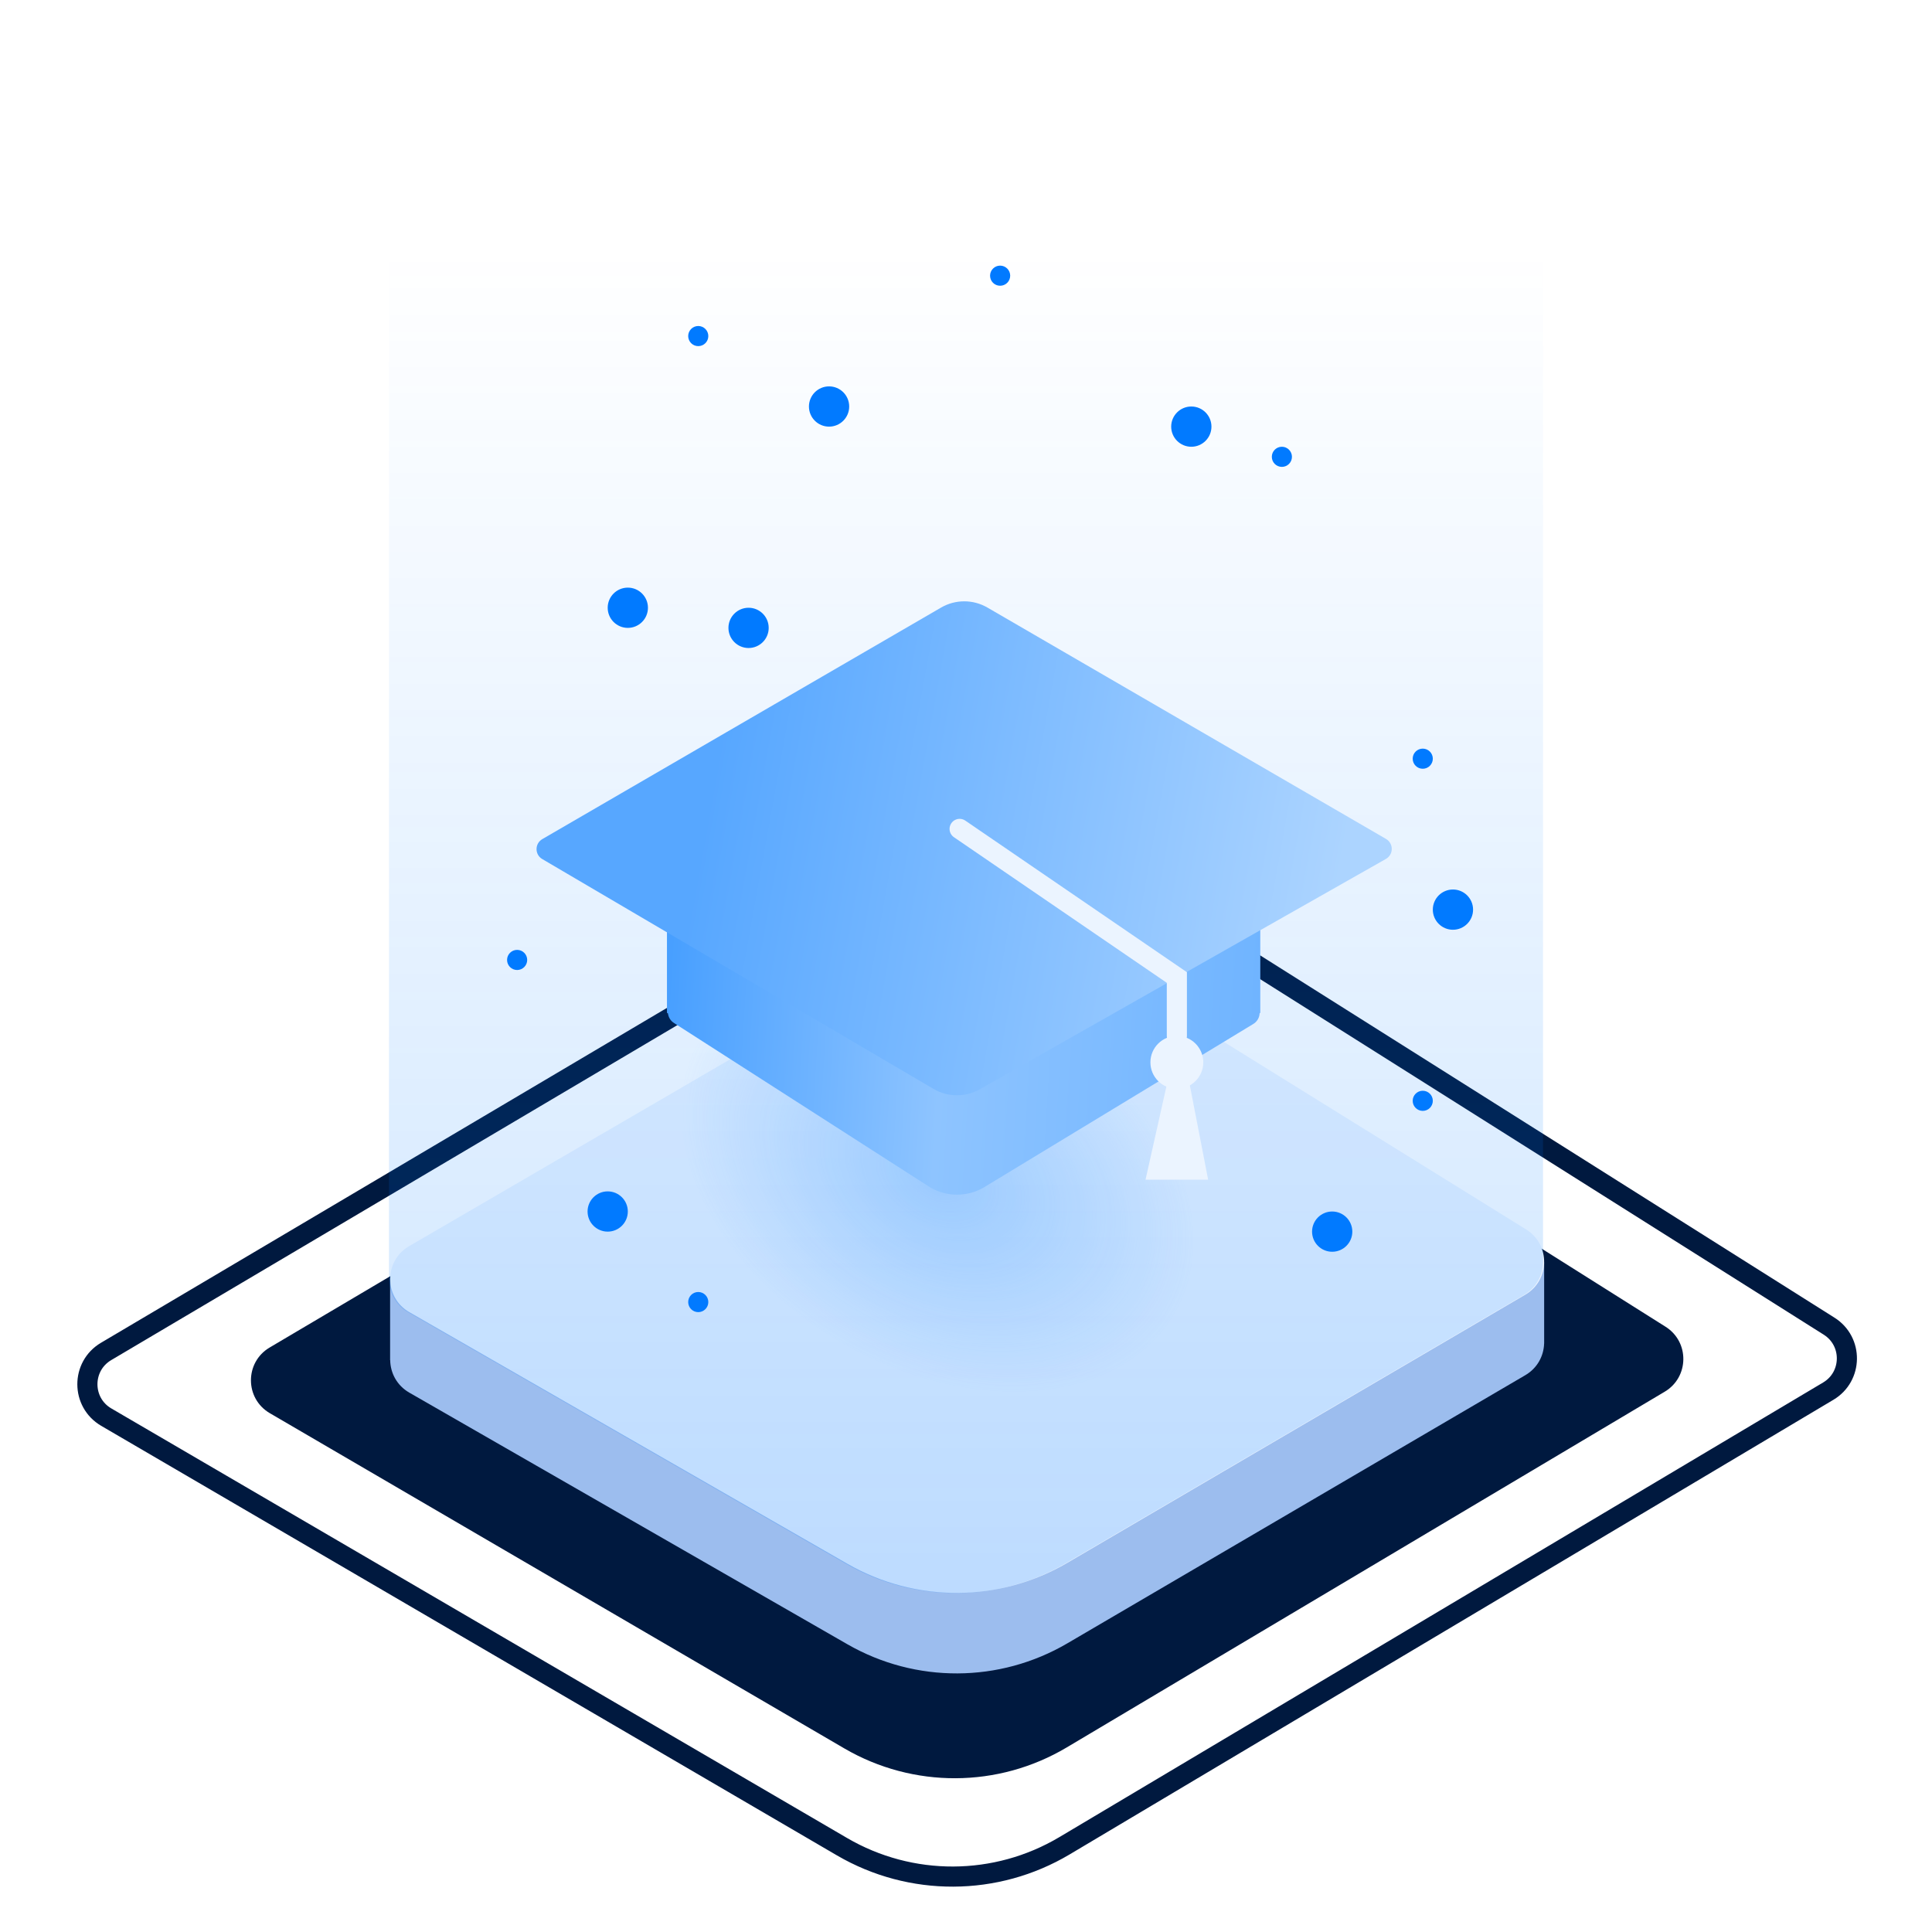
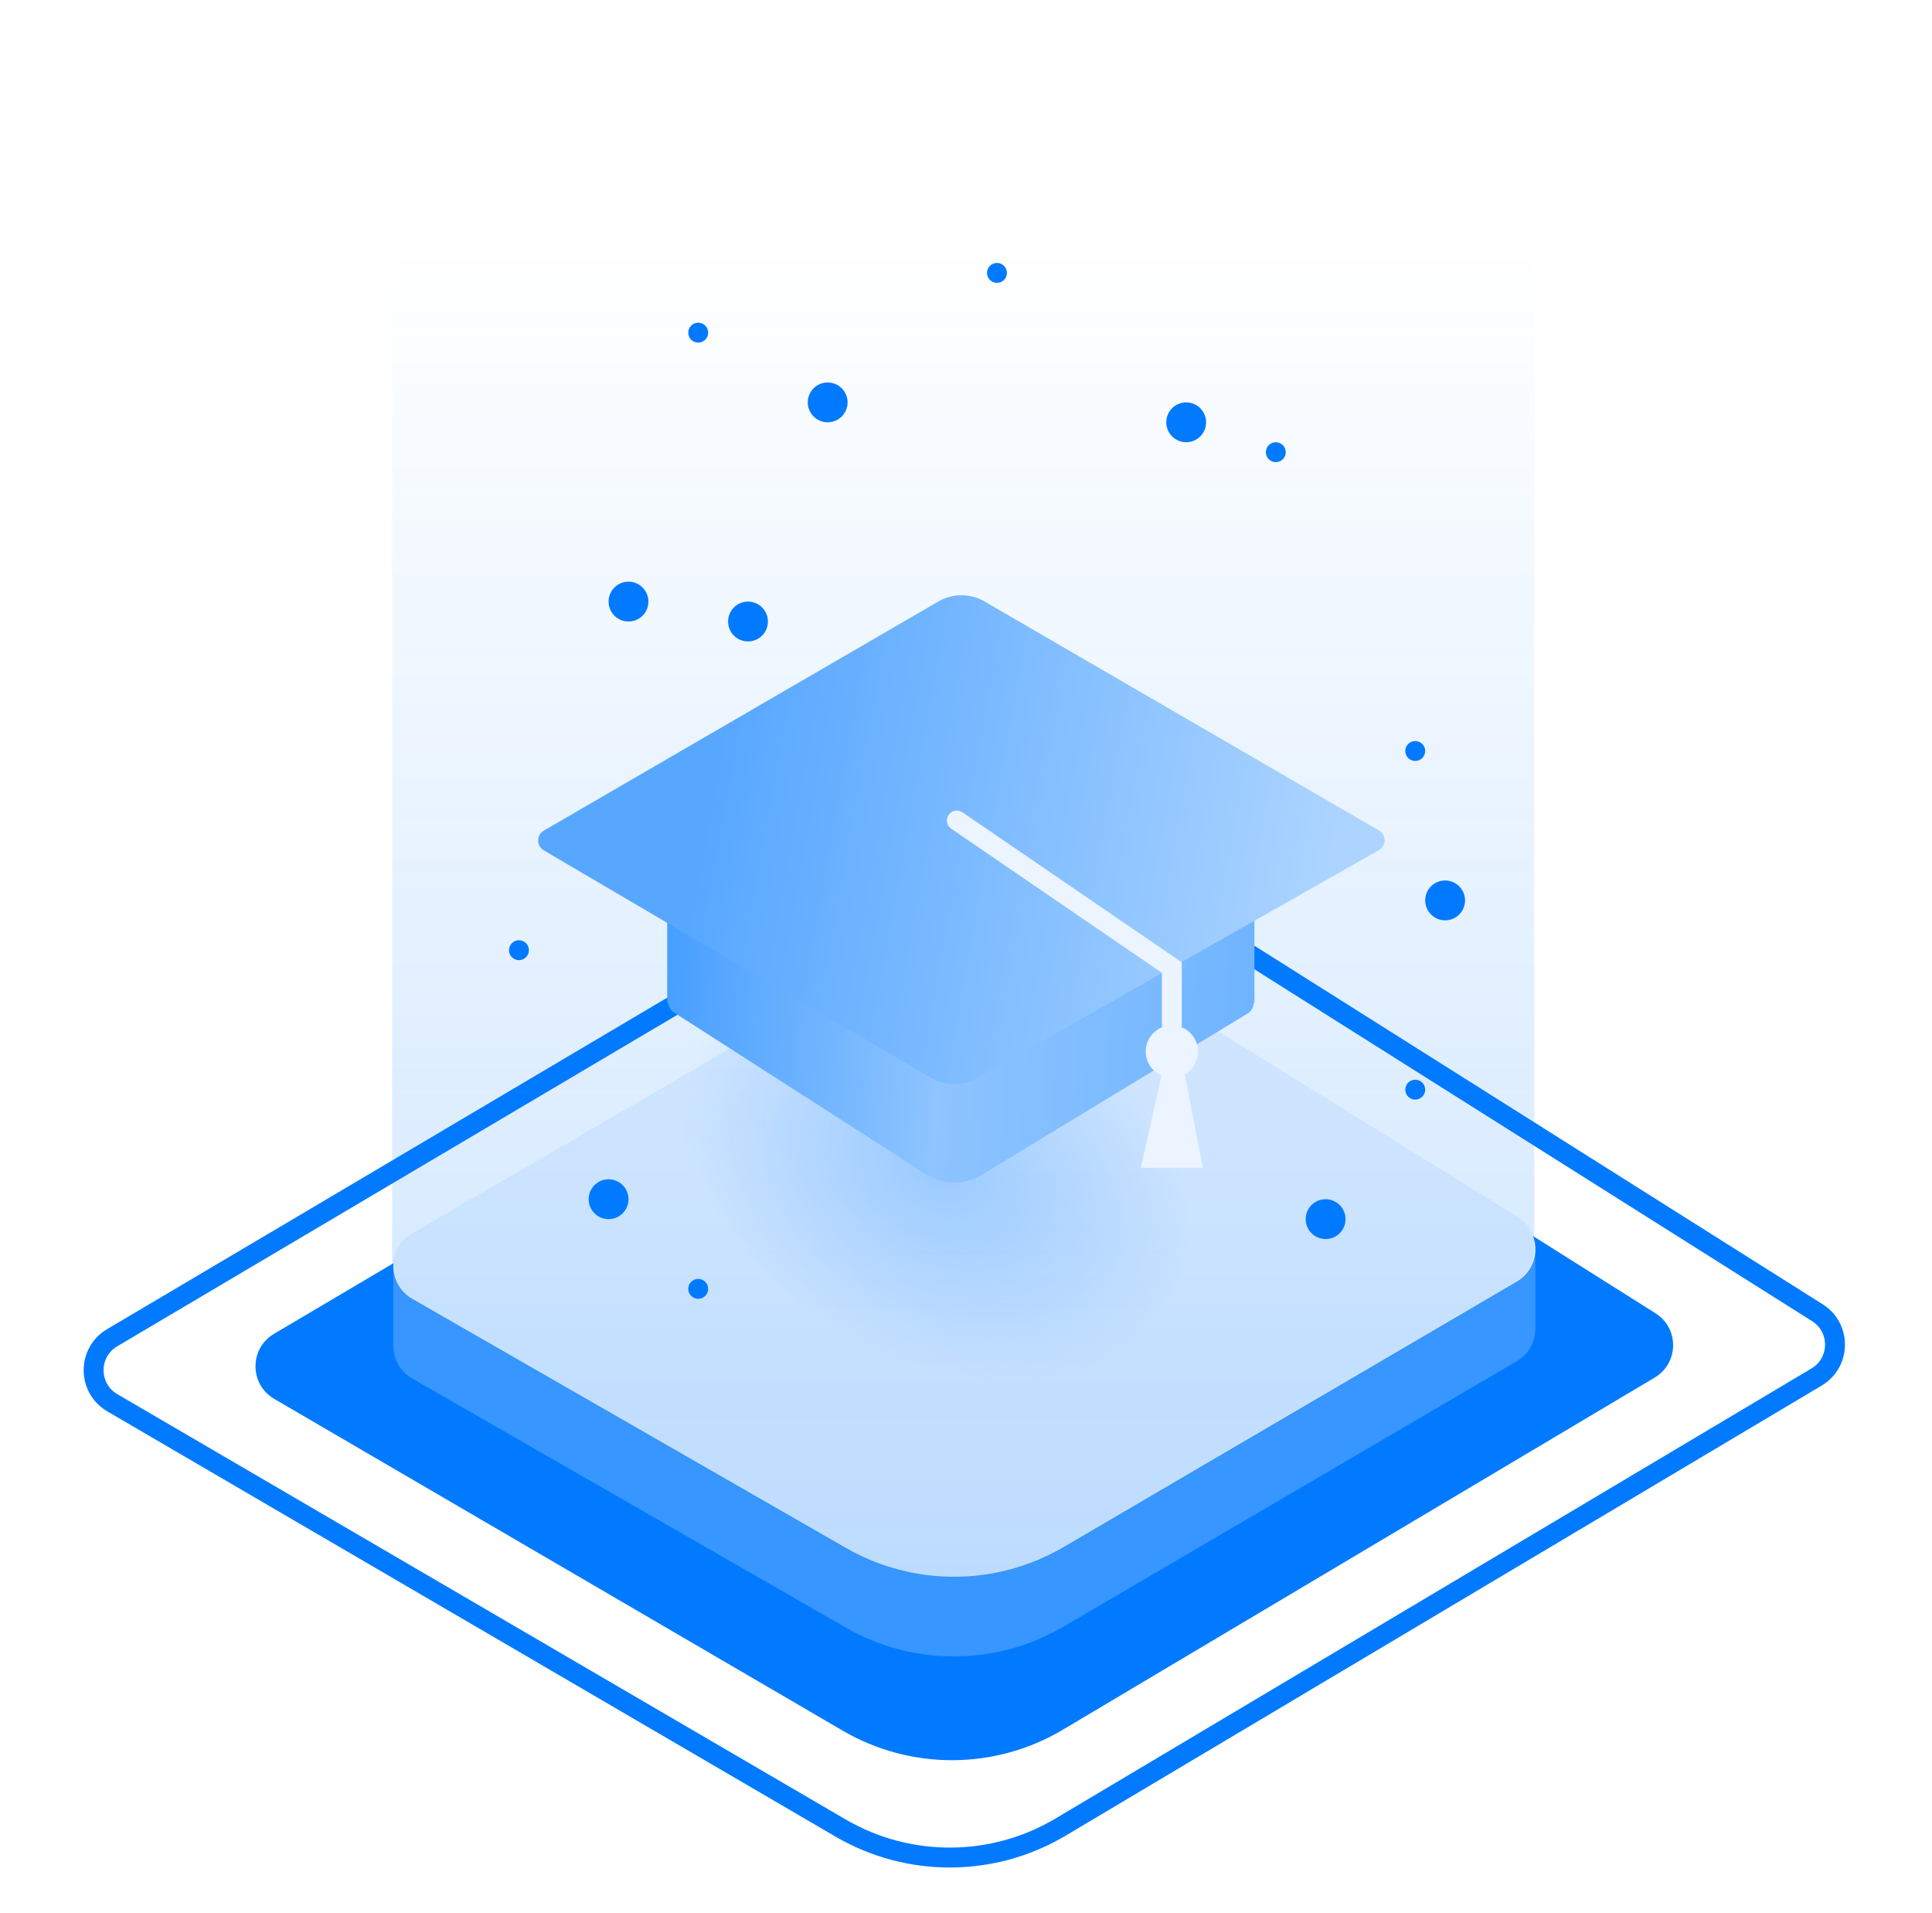
- <svg xmlns="http://www.w3.org/2000/svg" width="96" height="96" viewBox="0 0 96 96" fill="none">
-   <path d="M41.84 91.762L5.281 70.417C4.034 69.689 4.029 67.888 5.271 67.153L44.752 43.792C48.266 41.713 52.648 41.775 56.102 43.953L90.888 65.897C92.083 66.651 92.061 68.402 90.846 69.125L52.895 91.715C49.492 93.74 45.259 93.758 41.84 91.762Z" stroke="#00193F" />
-   <path d="M41.953 86.877L13.408 70.221C12.161 69.493 12.155 67.692 13.399 66.957L44.313 48.677C47.825 46.6 52.205 46.662 55.657 48.838L82.761 65.925C83.957 66.679 83.934 68.43 82.719 69.153L53.003 86.83C49.602 88.853 45.371 88.871 41.953 86.877Z" fill="#00193F" />
-   <path fill-rule="evenodd" clip-rule="evenodd" d="M20.339 69.2L42.111 81.705C45.496 83.649 49.663 83.632 53.032 81.659L75.791 68.333C76.394 67.98 76.707 67.374 76.726 66.76L76.728 66.76V62.732L72.129 62.793L55.219 52.299C51.798 50.176 47.485 50.115 44.005 52.141L24.625 63.421L19.384 63.491V67.587L19.389 67.586C19.398 68.216 19.715 68.841 20.339 69.2Z" fill="#9CBDEE" />
-   <path d="M42.111 77.705L20.339 65.2C19.076 64.474 19.071 62.655 20.329 61.922L44.005 48.141C47.485 46.115 51.798 46.176 55.219 48.299L75.832 61.091C77.044 61.843 77.021 63.612 75.791 64.333L53.032 77.659C49.663 79.632 45.496 79.65 42.111 77.705Z" fill="#ECF4FF" />
-   <ellipse opacity="0.4" cx="46.578" cy="58.446" rx="13.672" ry="9.622" transform="rotate(30 46.5781 58.4464)" fill="url(#paint0_radial_1780_24621)" />
-   <path opacity="0.2" d="M20.282 65.209L42.055 77.715C45.44 79.659 49.607 79.642 52.976 77.669L75.735 64.342C76.337 63.989 76.65 63.384 76.67 62.77L76.672 62.77V58.742V12.351L19.332 12.351L19.328 59.501V63.596L19.332 63.596C19.342 64.226 19.659 64.851 20.282 65.209Z" fill="url(#paint1_linear_1780_24621)" />
-   <circle cx="66.196" cy="61.199" r="1" fill="#017AFF" />
-   <circle cx="30.196" cy="60.199" r="1" fill="#017AFF" />
-   <circle cx="30.196" cy="42.199" r="1" fill="#017AFF" />
-   <circle cx="37.196" cy="31.199" r="1" fill="#017AFF" />
-   <circle cx="31.196" cy="30.199" r="1" fill="#017AFF" />
-   <circle cx="41.196" cy="20.199" r="1" fill="#017AFF" />
-   <circle cx="59.196" cy="21.199" r="1" fill="#017AFF" />
-   <circle cx="72.196" cy="45.199" r="1" fill="#017AFF" />
-   <circle cx="70.696" cy="54.699" r="0.5" fill="#017AFF" />
-   <circle cx="36.696" cy="39.699" r="0.5" fill="#017AFF" />
-   <circle cx="49.696" cy="13.699" r="0.5" fill="#017AFF" />
-   <circle cx="34.696" cy="16.699" r="0.5" fill="#017AFF" />
-   <circle cx="63.696" cy="22.699" r="0.5" fill="#017AFF" />
-   <circle cx="70.696" cy="37.699" r="0.5" fill="#017AFF" />
-   <circle cx="25.696" cy="47.699" r="0.5" fill="#017AFF" />
-   <circle cx="34.696" cy="64.699" r="0.5" fill="#017AFF" />
-   <path fill-rule="evenodd" clip-rule="evenodd" d="M33.512 50.846L46.217 58.998C47.031 59.476 48.039 59.484 48.86 59.018L62.256 50.892C62.47 50.771 62.582 50.56 62.591 50.345L62.623 50.327V45.446L58.749 43.297L49.24 35.539C48.419 35.063 47.406 35.063 46.586 35.539L35.256 42.118L33.141 45.005V50.327L33.191 50.356C33.214 50.549 33.321 50.734 33.512 50.846Z" fill="url(#paint2_linear_1780_24621)" />
-   <path d="M46.387 54.108L26.944 42.686C26.565 42.464 26.567 41.916 26.947 41.695L46.761 30.19C47.474 29.776 48.354 29.776 49.066 30.19L68.869 41.685C69.253 41.908 69.25 42.462 68.864 42.681L48.683 54.126C47.969 54.53 47.094 54.523 46.387 54.108Z" fill="url(#paint3_linear_1780_24621)" />
-   <path d="M58.477 51.472L58.477 48.572L47.683 41.188" stroke="#EBF4FF" stroke-linecap="round" />
-   <circle cx="58.477" cy="52.787" r="1.314" fill="#EBF4FF" />
-   <path d="M56.921 58.618L58.006 53.771H59.092L60.032 58.618H56.921Z" fill="#EBF4FF" />
+ <svg xmlns="http://www.w3.org/2000/svg" width="97" height="96" viewBox="0 0 97 96" fill="none">
+   <path d="M42.198 91.762L5.639 70.417C4.392 69.689 4.387 67.888 5.63 67.153L45.111 43.792C48.624 41.713 53.007 41.775 56.46 43.953L91.246 65.897C92.442 66.651 92.419 68.402 91.205 69.125L53.253 91.715C49.851 93.74 45.617 93.758 42.198 91.762Z" stroke="#017AFF" />
+   <path d="M42.311 86.877L13.767 70.221C12.519 69.493 12.514 67.692 13.757 66.957L44.671 48.677C48.184 46.6 52.563 46.662 56.015 48.838L83.119 65.925C84.315 66.679 84.292 68.43 83.077 69.153L53.361 86.83C49.96 88.853 45.729 88.871 42.311 86.877Z" fill="#017AFF" />
+   <path fill-rule="evenodd" clip-rule="evenodd" d="M20.697 69.2L42.47 81.705C45.855 83.649 50.022 83.632 53.391 81.659L76.15 68.333C76.752 67.98 77.065 67.374 77.085 66.76L77.087 66.76V62.732L72.488 62.793L55.578 52.299C52.157 50.176 47.843 50.115 44.364 52.141L24.984 63.421L19.743 63.491V67.587L19.747 67.586C19.757 68.216 20.074 68.841 20.697 69.2Z" fill="#3796FF" />
+   <path d="M42.47 77.705L20.697 65.2C19.434 64.474 19.429 62.655 20.688 61.922L44.364 48.141C47.843 46.115 52.157 46.176 55.578 48.299L76.191 61.091C77.402 61.843 77.379 63.612 76.149 64.333L53.391 77.659C50.022 79.632 45.855 79.65 42.47 77.705Z" fill="#ECF4FF" />
+   <ellipse opacity="0.4" cx="46.937" cy="58.446" rx="13.672" ry="9.622" transform="rotate(30 46.9366 58.4464)" fill="url(#paint0_radial_3401_55720)" />
+   <path opacity="0.2" d="M20.641 65.209L42.414 77.715C45.799 79.659 49.966 79.642 53.334 77.669L76.093 64.342C76.696 63.989 77.009 63.384 77.028 62.77L77.03 62.77V58.742V12.351L19.691 12.351L19.686 59.501V63.596L19.691 63.596C19.7 64.226 20.017 64.851 20.641 65.209Z" fill="url(#paint1_linear_3401_55720)" />
+   <g class="icon_animate_snow_3">
+     <circle cx="66.555" cy="61.199" r="1" fill="#017AFF" />
+     <circle cx="30.555" cy="60.199" r="1" fill="#017AFF" />
+     <circle cx="30.555" cy="42.199" r="1" fill="#017AFF" />
+     <circle cx="37.555" cy="31.199" r="1" fill="#017AFF" />
+     <circle cx="31.555" cy="30.199" r="1" fill="#017AFF" />
+     <circle cx="41.555" cy="20.199" r="1" fill="#017AFF" />
+     <circle cx="59.555" cy="21.199" r="1" fill="#017AFF" />
+     <circle cx="72.555" cy="45.199" r="1" fill="#017AFF" />
+     <circle cx="71.055" cy="54.699" r="0.5" fill="#017AFF" />
+     <circle cx="37.055" cy="39.699" r="0.5" fill="#017AFF" />
+     <circle cx="50.055" cy="13.699" r="0.5" fill="#017AFF" />
+     <circle cx="35.055" cy="16.699" r="0.5" fill="#017AFF" />
+     <circle cx="64.055" cy="22.699" r="0.5" fill="#017AFF" />
+     <circle cx="71.055" cy="37.699" r="0.5" fill="#017AFF" />
+     <circle cx="26.055" cy="47.699" r="0.5" fill="#017AFF" />
+     <circle cx="35.055" cy="64.699" r="0.5" fill="#017AFF" />
+   </g>
+   <g class="icon_animate_3">
+     <path fill-rule="evenodd" clip-rule="evenodd" d="M33.871 50.846L46.576 58.998C47.39 59.476 48.398 59.484 49.219 59.018L62.615 50.892C62.829 50.771 62.941 50.56 62.95 50.345L62.982 50.327V45.446L59.108 43.297L49.599 35.539C48.778 35.063 47.765 35.063 46.944 35.539L35.615 42.118L33.5 45.005V50.327L33.55 50.356C33.573 50.549 33.68 50.734 33.871 50.846Z" fill="url(#paint2_linear_3401_55720)" />
+     <path d="M46.746 54.108L27.302 42.686C26.924 42.464 26.925 41.916 27.305 41.695L47.12 30.19C47.832 29.776 48.712 29.776 49.425 30.19L69.228 41.685C69.611 41.908 69.608 42.462 69.223 42.681L49.041 54.126C48.328 54.53 47.453 54.523 46.746 54.108Z" fill="url(#paint3_linear_3401_55720)" />
+     <path d="M58.835 51.473L58.835 48.572L48.041 41.188" stroke="#EBF4FF" stroke-linecap="round" />
+     <circle cx="58.836" cy="52.787" r="1.314" fill="#EBF4FF" />
+     <path d="M57.279 58.618L58.365 53.771H59.45L60.39 58.618H57.279Z" fill="#EBF4FF" />
+   </g>
  <defs>
-     <radialGradient id="paint0_radial_1780_24621" cx="0" cy="0" r="1" gradientUnits="userSpaceOnUse" gradientTransform="translate(46.5781 58.4464) rotate(90) scale(9.62213 13.6721)">
+     <radialGradient id="paint0_radial_3401_55720" cx="0" cy="0" r="1" gradientUnits="userSpaceOnUse" gradientTransform="translate(46.9366 58.4464) rotate(90) scale(9.62213 13.6721)">
      <stop stop-color="#5DABFF" />
      <stop offset="1" stop-color="#60ACFF" stop-opacity="0" />
    </radialGradient>
-     <linearGradient id="paint1_linear_1780_24621" x1="48" y1="12.351" x2="48" y2="79.161" gradientUnits="userSpaceOnUse">
+     <linearGradient id="paint1_linear_3401_55720" x1="48.358" y1="12.351" x2="48.358" y2="79.161" gradientUnits="userSpaceOnUse">
      <stop stop-color="#017AFF" stop-opacity="0" />
      <stop offset="1" stop-color="#017AFF" />
    </linearGradient>
-     <linearGradient id="paint2_linear_1780_24621" x1="30.935" y1="48.606" x2="68.594" y2="50.876" gradientUnits="userSpaceOnUse">
+     <linearGradient id="paint2_linear_3401_55720" x1="31.294" y1="48.606" x2="68.953" y2="50.876" gradientUnits="userSpaceOnUse">
      <stop stop-color="#3C99FF" />
      <stop offset="0.424" stop-color="#8EC4FF" />
      <stop offset="1" stop-color="#64AEFF" />
    </linearGradient>
-     <linearGradient id="paint3_linear_1780_24621" x1="35.69" y1="37.203" x2="66.743" y2="42.8" gradientUnits="userSpaceOnUse">
+     <linearGradient id="paint3_linear_3401_55720" x1="36.048" y1="37.203" x2="67.102" y2="42.8" gradientUnits="userSpaceOnUse">
      <stop stop-color="#57A7FF" />
      <stop offset="1" stop-color="#ACD4FF" />
    </linearGradient>
  </defs>
</svg>
